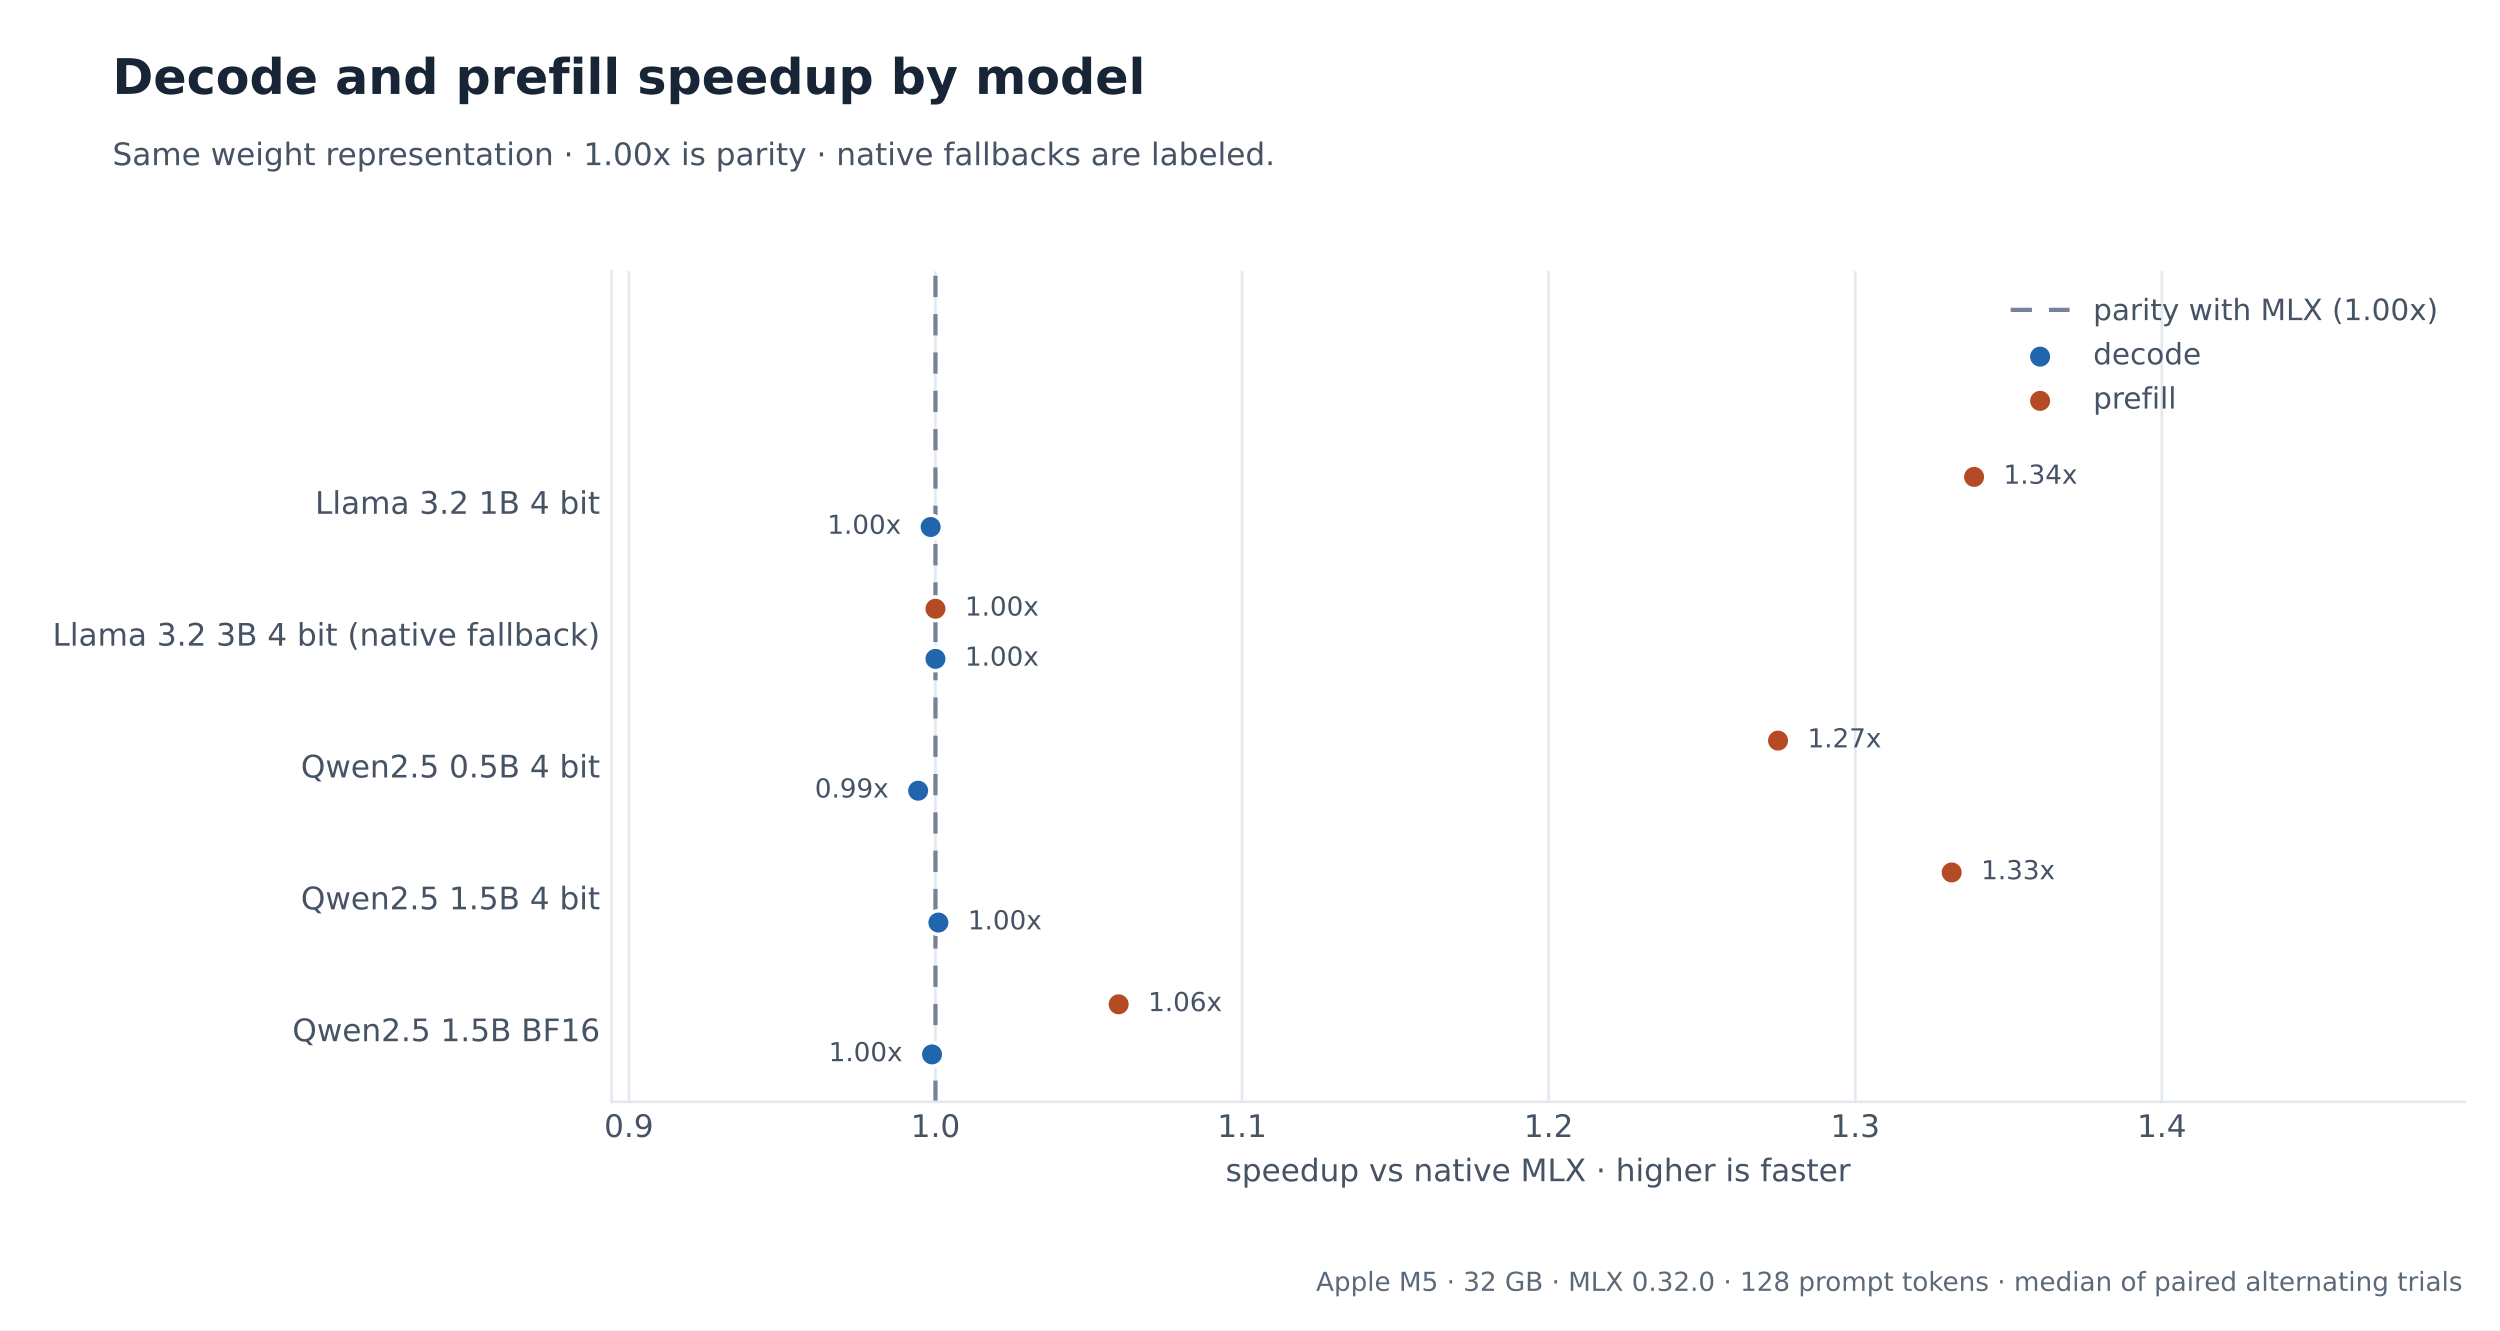
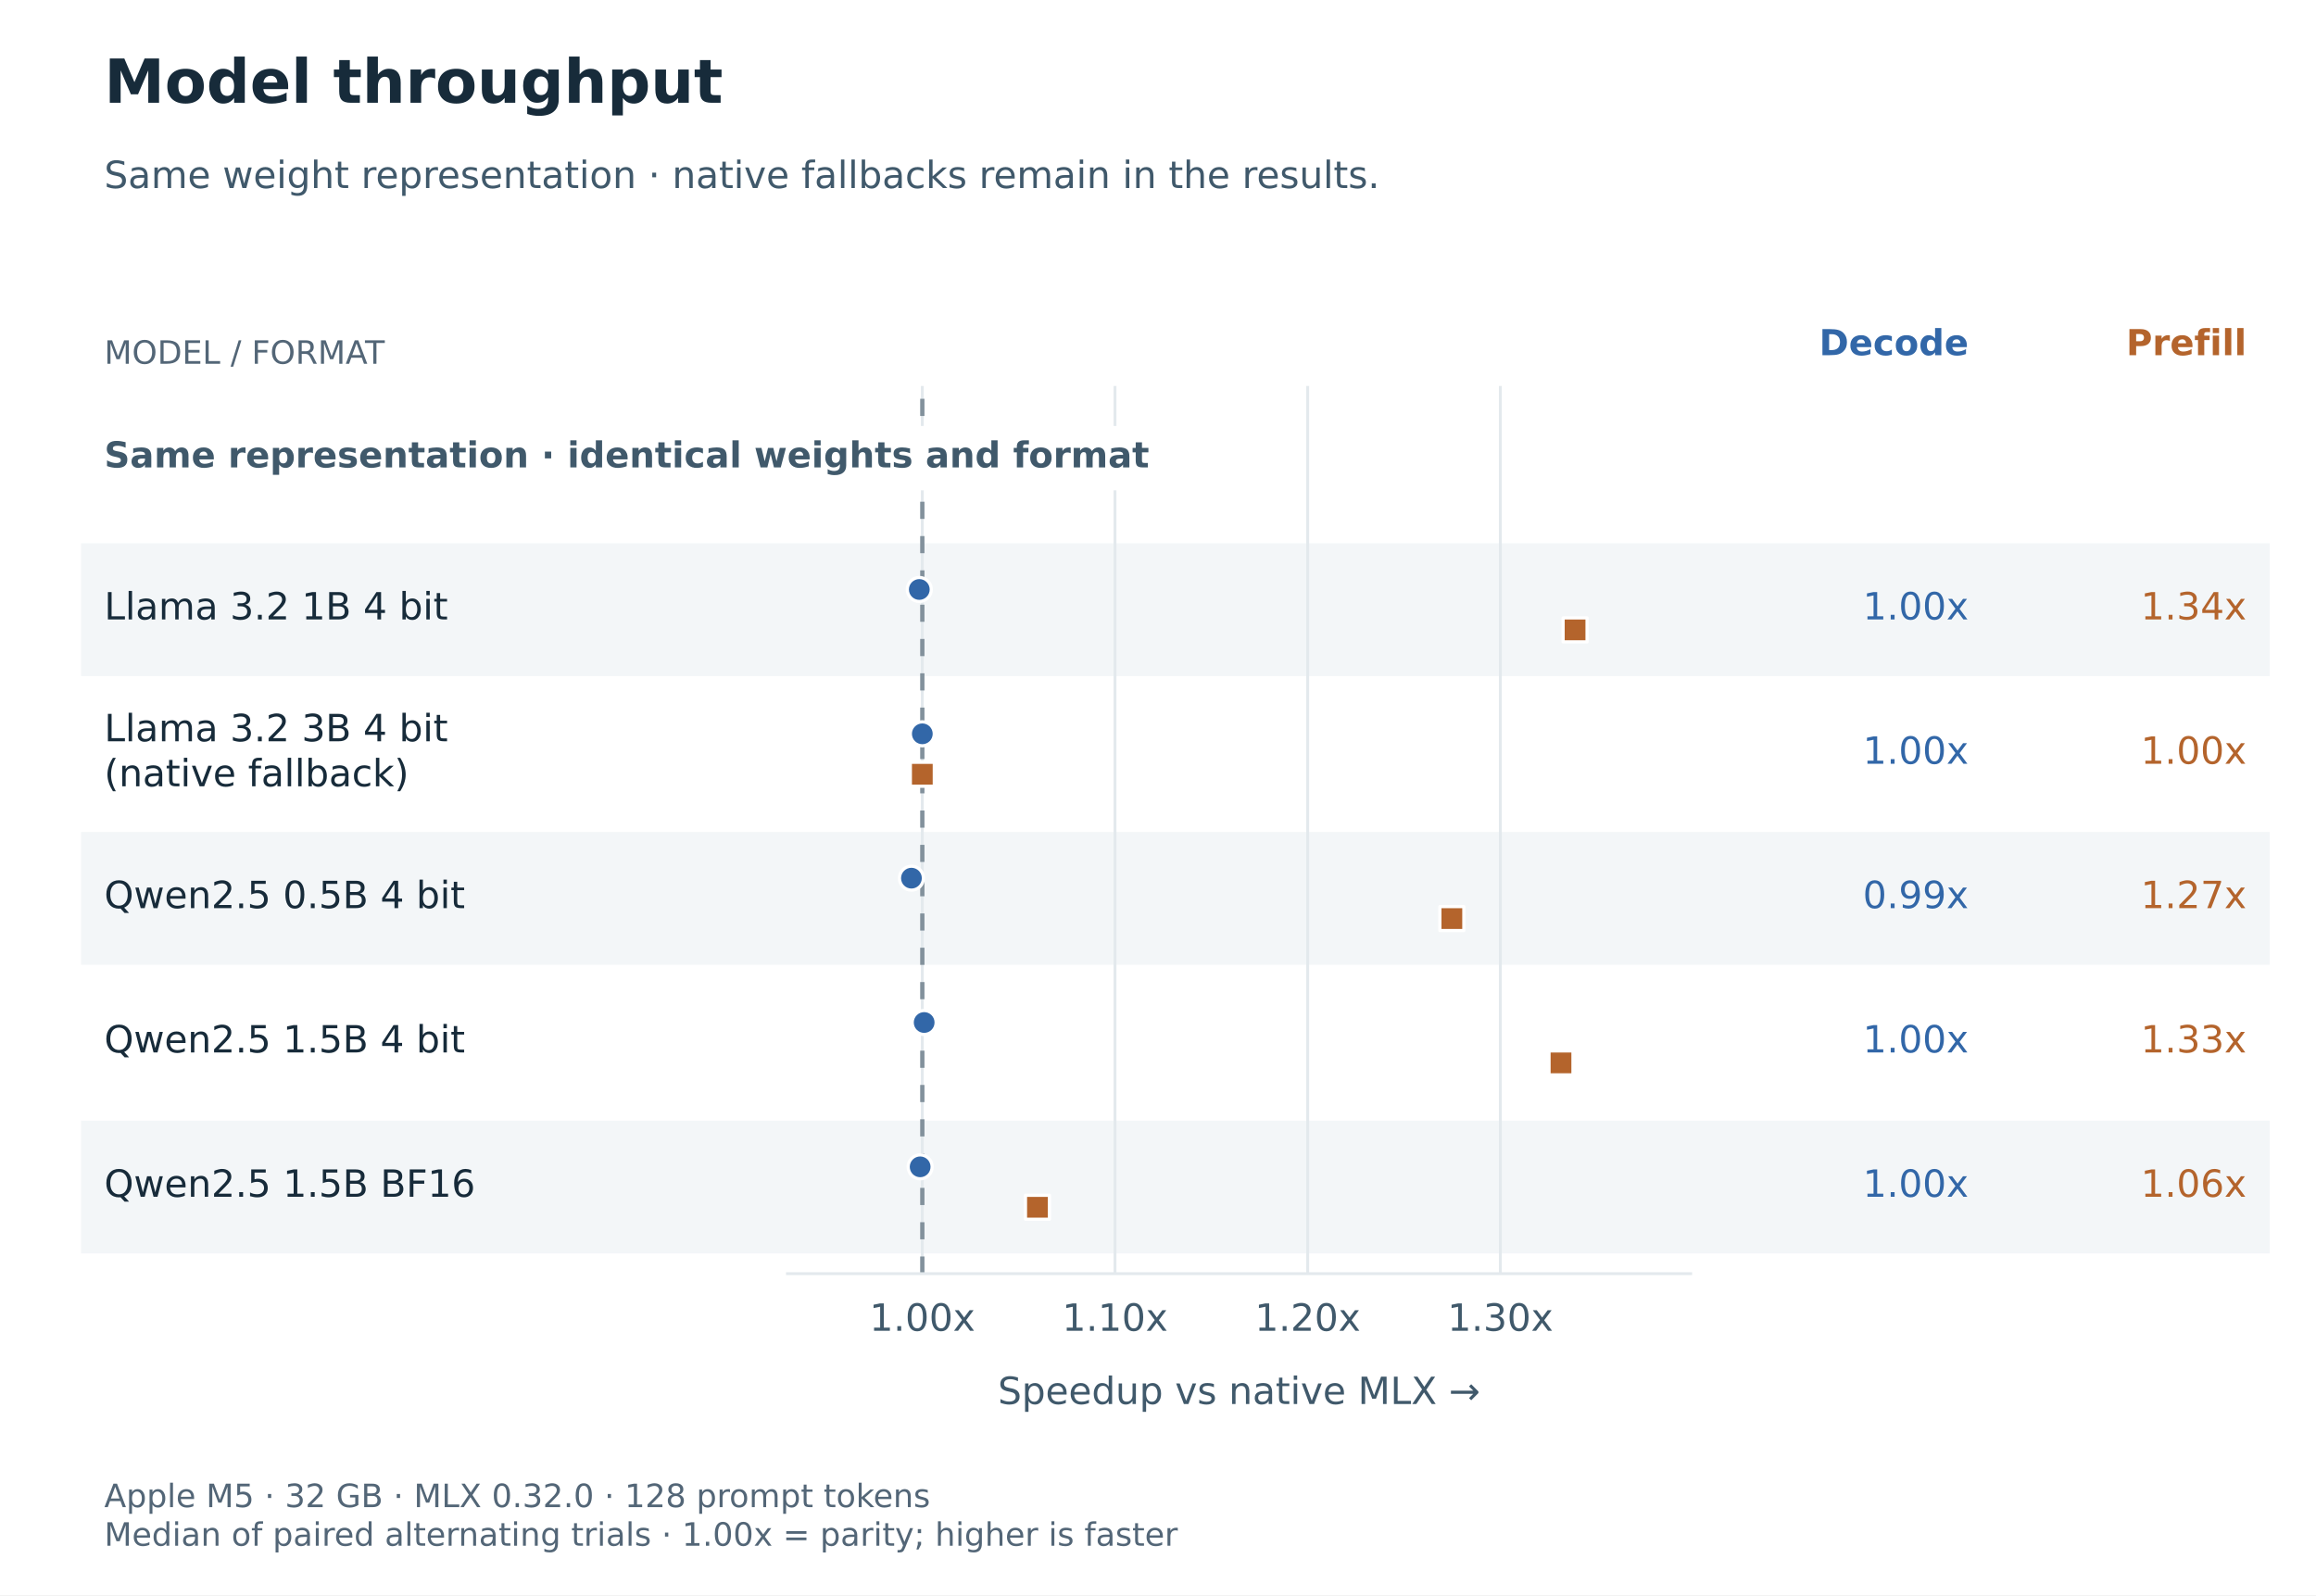
- <svg xmlns="http://www.w3.org/2000/svg" xmlns:xlink="http://www.w3.org/1999/xlink" width="763.2pt" height="406.08pt" viewBox="0 0 763.2 406.08" version="1.1">
+ <svg xmlns="http://www.w3.org/2000/svg" xmlns:xlink="http://www.w3.org/1999/xlink" width="648pt" height="446.4pt" viewBox="0 0 648 446.4" version="1.1">
  <defs>
    <style type="text/css">*{stroke-linejoin: round; stroke-linecap: butt}</style>
  </defs>
  <g id="figure_1">
    <g id="patch_1">
-       <path d="M 0 406.08  L 763.2 406.08  L 763.2 0  L 0 0  z " style="fill: #ffffff" />
+       <path d="M 0 446.4 L 648 446.4 L 648 0 L 0 0 z " style="fill: #ffffff" />
    </g>
    <g id="axes_1">
      <g id="patch_2">
-         <path d="M 186.7 336.38  L 752.4 336.38  L 752.4 82.8  L 186.7 82.8  z " style="fill: #ffffff" />
+         <path d="M 220.32 356.4 L 473.04 356.4 L 473.04 108 L 220.32 108 z " style="fill: #ffffff" />
+       </g>
+       <g id="patch_3">
+         <path d="M 22.68 152.025 L 635.04 152.025 L 635.04 189.184 L 22.68 189.184 z " style="fill: #f3f6f8" />
+       </g>
+       <g id="patch_4">
+         <path d="M 22.68 232.806 L 635.04 232.806 L 635.04 269.965 L 22.68 269.965 z " style="fill: #f3f6f8" />
+       </g>
+       <g id="patch_5">
+         <path d="M 22.68 313.586 L 635.04 313.586 L 635.04 350.745 L 22.68 350.745 z " style="fill: #f3f6f8" />
      </g>
      <g id="matplotlib.axis_1">
        <g id="xtick_1">
          <g id="line2d_1">
-             <path d="M 191.983 336.38  L 191.983 82.8  " clip-path="url(#p7ce5aa5c81)" style="fill: none; stroke: #e4e9ef; stroke-width: 0.8; stroke-linecap: square" />
+             <path d="M 258.058 356.4 L 258.058 108 " clip-path="url(#p33c337bb7c)" style="fill: none; stroke: #e3e9ed; stroke-width: 0.8; stroke-linecap: round" />
          </g>
          <g id="line2d_2" />
          <g id="text_1">
-             <text style="font-size: 9.5px; font-family: 'DejaVu Sans', 'Arial', 'Helvetica', sans-serif; text-anchor: middle; fill: #465365" x="191.983" y="347.098" transform="rotate(-0 191.983 347.0978)">0.9</text>
+             <text style="font-size: 10.5px; font-family: 'DejaVu Sans', 'Arial', 'Helvetica', sans-serif; text-anchor: middle; fill: #40596b" x="258.058" y="372.378" transform="rotate(-0 258.0576 372.3775)">1.00x</text>
          </g>
        </g>
        <g id="xtick_2">
          <g id="line2d_3">
-             <path d="M 285.577 336.38  L 285.577 82.8  " clip-path="url(#p7ce5aa5c81)" style="fill: none; stroke: #e4e9ef; stroke-width: 0.8; stroke-linecap: square" />
+             <path d="M 311.968 356.4 L 311.968 108 " clip-path="url(#p33c337bb7c)" style="fill: none; stroke: #e3e9ed; stroke-width: 0.8; stroke-linecap: round" />
          </g>
          <g id="line2d_4" />
          <g id="text_2">
-             <text style="font-size: 9.5px; font-family: 'DejaVu Sans', 'Arial', 'Helvetica', sans-serif; text-anchor: middle; fill: #465365" x="285.577" y="347.098" transform="rotate(-0 285.577 347.0978)">1.0</text>
+             <text style="font-size: 10.5px; font-family: 'DejaVu Sans', 'Arial', 'Helvetica', sans-serif; text-anchor: middle; fill: #40596b" x="311.968" y="372.378" transform="rotate(-0 311.9683 372.3775)">1.10x</text>
          </g>
        </g>
        <g id="xtick_3">
          <g id="line2d_5">
-             <path d="M 379.171 336.38  L 379.171 82.8  " clip-path="url(#p7ce5aa5c81)" style="fill: none; stroke: #e4e9ef; stroke-width: 0.8; stroke-linecap: square" />
+             <path d="M 365.879 356.4 L 365.879 108 " clip-path="url(#p33c337bb7c)" style="fill: none; stroke: #e3e9ed; stroke-width: 0.8; stroke-linecap: round" />
          </g>
          <g id="line2d_6" />
          <g id="text_3">
-             <text style="font-size: 9.5px; font-family: 'DejaVu Sans', 'Arial', 'Helvetica', sans-serif; text-anchor: middle; fill: #465365" x="379.171" y="347.098" transform="rotate(-0 379.171 347.0978)">1.1</text>
+             <text style="font-size: 10.5px; font-family: 'DejaVu Sans', 'Arial', 'Helvetica', sans-serif; text-anchor: middle; fill: #40596b" x="365.879" y="372.378" transform="rotate(-0 365.8791 372.3775)">1.20x</text>
          </g>
        </g>
        <g id="xtick_4">
          <g id="line2d_7">
-             <path d="M 472.765 336.38  L 472.765 82.8  " clip-path="url(#p7ce5aa5c81)" style="fill: none; stroke: #e4e9ef; stroke-width: 0.8; stroke-linecap: square" />
+             <path d="M 419.79 356.4 L 419.79 108 " clip-path="url(#p33c337bb7c)" style="fill: none; stroke: #e3e9ed; stroke-width: 0.8; stroke-linecap: round" />
          </g>
          <g id="line2d_8" />
          <g id="text_4">
-             <text style="font-size: 9.5px; font-family: 'DejaVu Sans', 'Arial', 'Helvetica', sans-serif; text-anchor: middle; fill: #465365" x="472.765" y="347.098" transform="rotate(-0 472.765 347.0978)">1.2</text>
+             <text style="font-size: 10.5px; font-family: 'DejaVu Sans', 'Arial', 'Helvetica', sans-serif; text-anchor: middle; fill: #40596b" x="419.79" y="372.378" transform="rotate(-0 419.7899 372.3775)">1.30x</text>
          </g>
        </g>
-         <g id="xtick_5">
-           <g id="line2d_9">
-             <path d="M 566.359 336.38  L 566.359 82.8  " clip-path="url(#p7ce5aa5c81)" style="fill: none; stroke: #e4e9ef; stroke-width: 0.8; stroke-linecap: square" />
-           </g>
-           <g id="line2d_10" />
-           <g id="text_5">
-             <text style="font-size: 9.5px; font-family: 'DejaVu Sans', 'Arial', 'Helvetica', sans-serif; text-anchor: middle; fill: #465365" x="566.359" y="347.098" transform="rotate(-0 566.359 347.0978)">1.3</text>
-           </g>
-         </g>
-         <g id="xtick_6">
-           <g id="line2d_11">
-             <path d="M 659.953 336.38  L 659.953 82.8  " clip-path="url(#p7ce5aa5c81)" style="fill: none; stroke: #e4e9ef; stroke-width: 0.8; stroke-linecap: square" />
-           </g>
-           <g id="line2d_12" />
-           <g id="text_6">
-             <text style="font-size: 9.5px; font-family: 'DejaVu Sans', 'Arial', 'Helvetica', sans-serif; text-anchor: middle; fill: #465365" x="659.953" y="347.098" transform="rotate(-0 659.953 347.0978)">1.4</text>
-           </g>
-         </g>
-         <g id="text_7">
-           <text style="font-size: 9.5px; font-family: 'DejaVu Sans', 'Arial', 'Helvetica', sans-serif; text-anchor: middle; fill: #465365" x="469.55" y="360.599" transform="rotate(-0 469.55 360.5985)">speedup vs native MLX · higher is faster</text>
+         <g id="text_5">
+           <text style="font-size: 10.5px; font-family: 'DejaVu Sans', 'Arial', 'Helvetica', sans-serif; text-anchor: middle; fill: #40596b" x="346.68" y="392.878" transform="rotate(-0 346.68 392.8784)">Speedup vs native MLX →</text>
        </g>
      </g>
-       <g id="matplotlib.axis_2">
-         <g id="ytick_1">
-           <g id="line2d_13" />
-           <g id="text_8">
-             <text style="font-size: 9.5px; font-family: 'DejaVu Sans', 'Arial', 'Helvetica', sans-serif; text-anchor: end; fill: #465365" x="183.2" y="156.848" transform="rotate(-0 183.2 156.8481)">Llama 3.2 1B 4 bit</text>
-           </g>
-         </g>
-         <g id="ytick_2">
-           <g id="line2d_14" />
-           <g id="text_9">
-             <text style="font-size: 9.5px; font-family: 'DejaVu Sans', 'Arial', 'Helvetica', sans-serif; text-anchor: end; fill: #465365" x="183.2" y="197.099" transform="rotate(-0 183.2 197.0989)">Llama 3.2 3B 4 bit  (native fallback)</text>
-           </g>
-         </g>
-         <g id="ytick_3">
-           <g id="line2d_15" />
-           <g id="text_10">
-             <text style="font-size: 9.5px; font-family: 'DejaVu Sans', 'Arial', 'Helvetica', sans-serif; text-anchor: end; fill: #465365" x="183.2" y="237.35" transform="rotate(-0 183.2 237.3497)">Qwen2.5 0.5B 4 bit</text>
-           </g>
-         </g>
-         <g id="ytick_4">
-           <g id="line2d_16" />
-           <g id="text_11">
-             <text style="font-size: 9.5px; font-family: 'DejaVu Sans', 'Arial', 'Helvetica', sans-serif; text-anchor: end; fill: #465365" x="183.2" y="277.601" transform="rotate(-0 183.2 277.6005)">Qwen2.5 1.5B 4 bit</text>
-           </g>
-         </g>
-         <g id="ytick_5">
-           <g id="line2d_17" />
-           <g id="text_12">
-             <text style="font-size: 9.5px; font-family: 'DejaVu Sans', 'Arial', 'Helvetica', sans-serif; text-anchor: end; fill: #465365" x="183.2" y="317.851" transform="rotate(-0 183.2 317.851)">Qwen2.5 1.5B BF16</text>
-           </g>
-         </g>
+       <g id="matplotlib.axis_2" />
+       <g id="line2d_9">
+         <path d="M 258.058 356.4 L 258.058 108 " clip-path="url(#p33c337bb7c)" style="fill: none; stroke-dasharray: 4.8,4.8; stroke-dashoffset: 0; stroke: #82919c; stroke-width: 1.2" />
      </g>
-       <g id="line2d_18">
-         <path d="M 285.577 336.38  L 285.577 82.8  " clip-path="url(#p7ce5aa5c81)" style="fill: none; stroke-dasharray: 6.5,5.2; stroke-dashoffset: 0; stroke: #748396; stroke-width: 1.3" />
+       <g id="patch_6">
+         <path d="M 220.32 356.4 L 473.04 356.4 " style="fill: none; stroke: #e3e9ed; stroke-width: 0.8; stroke-linejoin: miter; stroke-linecap: square" />
      </g>
-       <g id="patch_3">
-         <path d="M 186.7 336.38  L 186.7 82.8  " style="fill: none; stroke: #e4e9ef; stroke-width: 0.8; stroke-linejoin: miter; stroke-linecap: square" />
+       <g id="text_6">
+         <text style="font-size: 10.5px; font-family: 'DejaVu Sans', 'Arial', 'Helvetica', sans-serif; text-anchor: start; fill: #172b3a" x="29.16" y="173.333" transform="rotate(-0 29.16 173.3328)">Llama 3.2 1B 4 bit</text>
      </g>
-       <g id="patch_4">
-         <path d="M 186.7 336.38  L 752.4 336.38  " style="fill: none; stroke: #e4e9ef; stroke-width: 0.8; stroke-linejoin: miter; stroke-linecap: square" />
+       <g id="text_7">
+         <text style="font-size: 10.5px; font-family: 'DejaVu Sans', 'Arial', 'Helvetica', sans-serif; fill: #172b3a" transform="translate(29.16 207.4216)">Llama 3.2 3B 4 bit</text>
+         <text style="font-size: 10.5px; font-family: 'DejaVu Sans', 'Arial', 'Helvetica', sans-serif; fill: #172b3a" transform="translate(29.16 220.0245)">(native fallback)</text>
+       </g>
+       <g id="text_8">
+         <text style="font-size: 10.5px; font-family: 'DejaVu Sans', 'Arial', 'Helvetica', sans-serif; text-anchor: start; fill: #172b3a" x="29.16" y="254.113" transform="rotate(-0 29.16 254.1133)">Qwen2.5 0.5B 4 bit</text>
+       </g>
+       <g id="text_9">
+         <text style="font-size: 10.5px; font-family: 'DejaVu Sans', 'Arial', 'Helvetica', sans-serif; text-anchor: start; fill: #172b3a" x="29.16" y="294.504" transform="rotate(-0 29.16 294.5036)">Qwen2.5 1.5B 4 bit</text>
+       </g>
+       <g id="text_10">
+         <text style="font-size: 10.5px; font-family: 'DejaVu Sans', 'Arial', 'Helvetica', sans-serif; text-anchor: start; fill: #172b3a" x="29.16" y="334.893" transform="rotate(-0 29.16 334.8934)">Qwen2.5 1.5B BF16</text>
      </g>
      <g id="PathCollection_1">
        <defs>
-           <path id="m5a084397c3" d="M 0 3.606  C 0.956 3.606 1.873 3.226 2.55 2.55  C 3.226 1.873 3.606 0.956 3.606 0  C 3.606 -0.956 3.226 -1.873 2.55 -2.55  C 1.873 -3.226 0.956 -3.606 0 -3.606  C -0.956 -3.606 -1.873 -3.226 -2.55 -2.55  C -3.226 -1.873 -3.606 -0.956 -3.606 0  C -3.606 0.956 -3.226 1.873 -2.55 2.55  C -1.873 3.226 -0.956 3.606 0 3.606  z " style="stroke: #ffffff; stroke-width: 1.1" />
+           <path id="m67ba874701" d="M 0 3.354 C 0.89 3.354 1.743 3.001 2.372 2.372 C 3.001 1.743 3.354 0.89 3.354 0 C 3.354 -0.89 3.001 -1.743 2.372 -2.372 C 1.743 -3.001 0.89 -3.354 0 -3.354 C -0.89 -3.354 -1.743 -3.001 -2.372 -2.372 C -3.001 -1.743 -3.354 -0.89 -3.354 0 C -3.354 0.89 -3.001 1.743 -2.372 2.372 C -1.743 3.001 -0.89 3.354 0 3.354 z " style="stroke: #ffffff; stroke-width: 0.9" />
        </defs>
-         <g clip-path="url(#p7ce5aa5c81)">
-           <use xlink:href="#m5a084397c3" x="284.11" y="160.887" style="fill: #2166ac; stroke: #ffffff; stroke-width: 1.1" />
-           <use xlink:href="#m5a084397c3" x="285.577" y="201.137" style="fill: #2166ac; stroke: #ffffff; stroke-width: 1.1" />
-           <use xlink:href="#m5a084397c3" x="280.294" y="241.388" style="fill: #2166ac; stroke: #ffffff; stroke-width: 1.1" />
-           <use xlink:href="#m5a084397c3" x="286.475" y="281.639" style="fill: #2166ac; stroke: #ffffff; stroke-width: 1.1" />
-           <use xlink:href="#m5a084397c3" x="284.529" y="321.89" style="fill: #2166ac; stroke: #ffffff; stroke-width: 1.1" />
+         <g clip-path="url(#p33c337bb7c)">
+           <use xlink:href="#m67ba874701" x="257.213" y="164.95" style="fill: #3267a8; stroke: #ffffff; stroke-width: 0.9" />
+           <use xlink:href="#m67ba874701" x="258.058" y="205.34" style="fill: #3267a8; stroke: #ffffff; stroke-width: 0.9" />
+           <use xlink:href="#m67ba874701" x="255.014" y="245.731" style="fill: #3267a8; stroke: #ffffff; stroke-width: 0.9" />
+           <use xlink:href="#m67ba874701" x="258.575" y="286.121" style="fill: #3267a8; stroke: #ffffff; stroke-width: 0.9" />
+           <use xlink:href="#m67ba874701" x="257.454" y="326.511" style="fill: #3267a8; stroke: #ffffff; stroke-width: 0.9" />
        </g>
      </g>
+       <g id="text_11">
+         <text style="font-size: 10.5px; font-family: 'DejaVu Sans', 'Arial', 'Helvetica', sans-serif; text-anchor: end; fill: #3267a8" x="550.8" y="173.332" transform="rotate(-0 550.8 173.3324)">1.00x</text>
+       </g>
+       <g id="text_12">
+         <text style="font-size: 10.5px; font-family: 'DejaVu Sans', 'Arial', 'Helvetica', sans-serif; text-anchor: end; fill: #3267a8" x="550.8" y="213.723" transform="rotate(-0 550.8 213.7227)">1.00x</text>
+       </g>
      <g id="text_13">
-         <text style="font-size: 8px; font-family: 'DejaVu Sans', 'Arial', 'Helvetica', sans-serif; text-anchor: end; fill: #465365" x="275.11" y="162.965" transform="rotate(-0 275.11 162.9647)">1.00x</text>
+         <text style="font-size: 10.5px; font-family: 'DejaVu Sans', 'Arial', 'Helvetica', sans-serif; text-anchor: end; fill: #3267a8" x="550.8" y="254.113" transform="rotate(-0 550.8 254.1129)">0.99x</text>
      </g>
      <g id="text_14">
-         <text style="font-size: 8px; font-family: 'DejaVu Sans', 'Arial', 'Helvetica', sans-serif; text-anchor: start; fill: #465365" x="294.577" y="203.215" transform="rotate(-0 294.577 203.2155)">1.00x</text>
+         <text style="font-size: 10.5px; font-family: 'DejaVu Sans', 'Arial', 'Helvetica', sans-serif; text-anchor: end; fill: #3267a8" x="550.8" y="294.503" transform="rotate(-0 550.8 294.5031)">1.00x</text>
      </g>
      <g id="text_15">
-         <text style="font-size: 8px; font-family: 'DejaVu Sans', 'Arial', 'Helvetica', sans-serif; text-anchor: end; fill: #465365" x="271.294" y="243.466" transform="rotate(-0 271.294 243.4663)">0.99x</text>
-       </g>
-       <g id="text_16">
-         <text style="font-size: 8px; font-family: 'DejaVu Sans', 'Arial', 'Helvetica', sans-serif; text-anchor: start; fill: #465365" x="295.475" y="283.717" transform="rotate(-0 295.4751 283.717)">1.00x</text>
-       </g>
-       <g id="text_17">
-         <text style="font-size: 8px; font-family: 'DejaVu Sans', 'Arial', 'Helvetica', sans-serif; text-anchor: end; fill: #465365" x="275.529" y="323.968" transform="rotate(-0 275.5286 323.9678)">1.00x</text>
+         <text style="font-size: 10.5px; font-family: 'DejaVu Sans', 'Arial', 'Helvetica', sans-serif; text-anchor: end; fill: #3267a8" x="550.8" y="334.893" transform="rotate(-0 550.8 334.8934)">1.00x</text>
      </g>
      <g id="PathCollection_2">
        <defs>
-           <path id="m5cfd883345" d="M 0 3.606  C 0.956 3.606 1.873 3.226 2.55 2.55  C 3.226 1.873 3.606 0.956 3.606 0  C 3.606 -0.956 3.226 -1.873 2.55 -2.55  C 1.873 -3.226 0.956 -3.606 0 -3.606  C -0.956 -3.606 -1.873 -3.226 -2.55 -2.55  C -3.226 -1.873 -3.606 -0.956 -3.606 0  C -3.606 0.956 -3.226 1.873 -2.55 2.55  C -1.873 3.226 -0.956 3.606 0 3.606  z " style="stroke: #ffffff; stroke-width: 1.1" />
+           <path id="mffa03a993c" d="M -3.354 3.354 L 3.354 3.354 L 3.354 -3.354 L -3.354 -3.354 z " style="stroke: #ffffff; stroke-width: 0.9" />
        </defs>
-         <g clip-path="url(#p7ce5aa5c81)">
-           <use xlink:href="#m5cfd883345" x="602.65" y="145.591" style="fill: #b44b24; stroke: #ffffff; stroke-width: 1.1" />
-           <use xlink:href="#m5cfd883345" x="285.577" y="185.842" style="fill: #b44b24; stroke: #ffffff; stroke-width: 1.1" />
-           <use xlink:href="#m5cfd883345" x="542.8" y="226.093" style="fill: #b44b24; stroke: #ffffff; stroke-width: 1.1" />
-           <use xlink:href="#m5cfd883345" x="595.812" y="266.344" style="fill: #b44b24; stroke: #ffffff; stroke-width: 1.1" />
-           <use xlink:href="#m5cfd883345" x="341.503" y="306.594" style="fill: #b44b24; stroke: #ffffff; stroke-width: 1.1" />
+         <g clip-path="url(#p33c337bb7c)">
+           <use xlink:href="#mffa03a993c" x="440.694" y="176.26" style="fill: #b4642c; stroke: #ffffff; stroke-width: 0.9" />
+           <use xlink:href="#mffa03a993c" x="258.058" y="216.65" style="fill: #b4642c; stroke: #ffffff; stroke-width: 0.9" />
+           <use xlink:href="#mffa03a993c" x="406.22" y="257.04" style="fill: #b4642c; stroke: #ffffff; stroke-width: 0.9" />
+           <use xlink:href="#mffa03a993c" x="436.755" y="297.43" style="fill: #b4642c; stroke: #ffffff; stroke-width: 0.9" />
+           <use xlink:href="#mffa03a993c" x="290.271" y="337.82" style="fill: #b4642c; stroke: #ffffff; stroke-width: 0.9" />
        </g>
      </g>
+       <g id="text_16">
+         <text style="font-size: 10.5px; font-family: 'DejaVu Sans', 'Arial', 'Helvetica', sans-serif; text-anchor: end; fill: #b4642c" x="628.56" y="173.332" transform="rotate(-0 628.56 173.3324)">1.34x</text>
+       </g>
+       <g id="text_17">
+         <text style="font-size: 10.5px; font-family: 'DejaVu Sans', 'Arial', 'Helvetica', sans-serif; text-anchor: end; fill: #b4642c" x="628.56" y="213.723" transform="rotate(-0 628.56 213.7227)">1.00x</text>
+       </g>
      <g id="text_18">
-         <text style="font-size: 8px; font-family: 'DejaVu Sans', 'Arial', 'Helvetica', sans-serif; text-anchor: start; fill: #465365" x="611.65" y="147.669" transform="rotate(-0 611.6496 147.6694)">1.34x</text>
+         <text style="font-size: 10.5px; font-family: 'DejaVu Sans', 'Arial', 'Helvetica', sans-serif; text-anchor: end; fill: #b4642c" x="628.56" y="254.113" transform="rotate(-0 628.56 254.1129)">1.27x</text>
      </g>
      <g id="text_19">
-         <text style="font-size: 8px; font-family: 'DejaVu Sans', 'Arial', 'Helvetica', sans-serif; text-anchor: start; fill: #465365" x="294.577" y="187.92" transform="rotate(-0 294.577 187.9202)">1.00x</text>
+         <text style="font-size: 10.5px; font-family: 'DejaVu Sans', 'Arial', 'Helvetica', sans-serif; text-anchor: end; fill: #b4642c" x="628.56" y="294.503" transform="rotate(-0 628.56 294.5031)">1.33x</text>
      </g>
      <g id="text_20">
-         <text style="font-size: 8px; font-family: 'DejaVu Sans', 'Arial', 'Helvetica', sans-serif; text-anchor: start; fill: #465365" x="551.8" y="228.171" transform="rotate(-0 551.8004 228.171)">1.27x</text>
+         <text style="font-size: 10.5px; font-family: 'DejaVu Sans', 'Arial', 'Helvetica', sans-serif; text-anchor: end; fill: #b4642c" x="628.56" y="334.893" transform="rotate(-0 628.56 334.8934)">1.06x</text>
      </g>
      <g id="text_21">
-         <text style="font-size: 8px; font-family: 'DejaVu Sans', 'Arial', 'Helvetica', sans-serif; text-anchor: start; fill: #465365" x="604.812" y="268.422" transform="rotate(-0 604.8123 268.4217)">1.33x</text>
+         <text style="font-size: 9px; font-family: 'DejaVu Sans', 'Arial', 'Helvetica', sans-serif; text-anchor: start; fill: #536677" x="29.16" y="101.79" transform="rotate(-0 29.16 101.79)">MODEL / FORMAT</text>
      </g>
      <g id="text_22">
-         <text style="font-size: 8px; font-family: 'DejaVu Sans', 'Arial', 'Helvetica', sans-serif; text-anchor: start; fill: #465365" x="350.503" y="308.673" transform="rotate(-0 350.5031 308.6725)">1.06x</text>
+         <text style="font-weight: 700; font-size: 10px; font-family: 'DejaVu Sans', 'Arial', 'Helvetica', sans-serif; text-anchor: end; fill: #3267a8" x="550.8" y="99.388" transform="rotate(-0 550.8 99.38766)">Decode</text>
      </g>
-       <g id="legend_1">
-         <g id="line2d_19">
-           <path d="M 613.808 94.589  L 622.808 94.589  L 631.808 94.589  " style="fill: none; stroke-dasharray: 6.5,5.2; stroke-dashoffset: 0; stroke: #748396; stroke-width: 1.3" />
+       <g id="text_23">
+         <text style="font-weight: 700; font-size: 10px; font-family: 'DejaVu Sans', 'Arial', 'Helvetica', sans-serif; text-anchor: end; fill: #b4642c" x="628.56" y="99.388" transform="rotate(-0 628.56 99.38766)">Prefill</text>
+       </g>
+       <g id="text_24">
+         <g id="patch_7">
+           <path d="M 25.16 137.196 L 325.546 137.196 L 325.546 119.195 L 25.16 119.195 z " style="fill: #ffffff" />
        </g>
-         <g id="text_23">
-           <text style="font-size: 9px; font-family: 'DejaVu Sans', 'Arial', 'Helvetica', sans-serif; text-anchor: start; fill: #465365" x="639.008" y="97.739" transform="rotate(-0 639.0084 97.73859)">parity with MLX (1.00x)</text>
-         </g>
-         <g id="PathCollection_3">
-           <g>
-             <use xlink:href="#m5a084397c3" x="622.808" y="108.877" style="fill: #2166ac; stroke: #ffffff; stroke-width: 1.1" />
-           </g>
-         </g>
-         <g id="text_24">
-           <text style="font-size: 9px; font-family: 'DejaVu Sans', 'Arial', 'Helvetica', sans-serif; text-anchor: start; fill: #465365" x="639.008" y="111.239" transform="rotate(-0 639.0084 111.2393)">decode</text>
-         </g>
-         <g id="PathCollection_4">
-           <g>
-             <use xlink:href="#m5cfd883345" x="622.808" y="122.377" style="fill: #b44b24; stroke: #ffffff; stroke-width: 1.1" />
-           </g>
-         </g>
-         <g id="text_25">
-           <text style="font-size: 9px; font-family: 'DejaVu Sans', 'Arial', 'Helvetica', sans-serif; text-anchor: start; fill: #465365" x="639.008" y="124.74" transform="rotate(-0 639.0084 124.74)">prefill</text>
-         </g>
+         <text style="font-weight: 700; font-size: 10px; font-family: 'DejaVu Sans', 'Arial', 'Helvetica', sans-serif; text-anchor: start; fill: #40596b" x="29.16" y="130.793" transform="rotate(-0 29.16 130.7932)">Same representation · identical weights and format</text>
      </g>
    </g>
+     <g id="text_25">
+       <text style="font-weight: 700; font-size: 17px; font-family: 'DejaVu Sans', 'Arial', 'Helvetica', sans-serif; text-anchor: start; fill: #172b3a" x="29.16" y="28.757" transform="rotate(-0 29.16 28.75734)">Model throughput</text>
+     </g>
    <g id="text_26">
-       <text style="font-weight: 700; font-size: 15px; font-family: 'DejaVu Sans', 'Arial', 'Helvetica', sans-serif; text-anchor: start; fill: #172536" x="34.344" y="28.678" transform="rotate(-0 34.344 28.67766)">Decode and prefill speedup by model</text>
+       <text style="font-size: 10.5px; font-family: 'DejaVu Sans', 'Arial', 'Helvetica', sans-serif; text-anchor: start; fill: #40596b" x="29.16" y="52.618" transform="rotate(-0 29.16 52.61836)">Same weight representation · native fallbacks remain in the results.</text>
    </g>
    <g id="text_27">
-       <text style="font-size: 9.5px; font-family: 'DejaVu Sans', 'Arial', 'Helvetica', sans-serif; text-anchor: start; fill: #465365" x="34.344" y="50.419" transform="rotate(-0 34.344 50.41852)">Same weight representation · 1.00x is parity · native fallbacks are labeled.</text>
-     </g>
-     <g id="text_28">
-       <text style="font-size: 8px; font-family: 'DejaVu Sans', 'Arial', 'Helvetica', sans-serif; text-anchor: end; fill: #5c6978" x="751.752" y="394.078" transform="rotate(-0 751.752 394.0781)">Apple M5 · 32 GB · MLX 0.32.0 · 128 prompt tokens · median of paired alternating trials</text>
+       <text style="font-size: 9px; font-family: 'DejaVu Sans', 'Arial', 'Helvetica', sans-serif; fill: #536677" transform="translate(29.16 421.7346)">Apple M5 · 32 GB · MLX 0.32.0 · 128 prompt tokens</text>
+       <text style="font-size: 9px; font-family: 'DejaVu Sans', 'Arial', 'Helvetica', sans-serif; fill: #536677" transform="translate(29.16 432.537)">Median of paired alternating trials · 1.00x = parity; higher is faster</text>
    </g>
  </g>
  <defs>
-     <clipPath id="p7ce5aa5c81">
-       <rect x="186.7" y="82.8" width="565.7" height="253.58" />
+     <clipPath id="p33c337bb7c">
+       <rect x="220.32" y="108" width="252.72" height="248.4" />
    </clipPath>
  </defs>
</svg>
